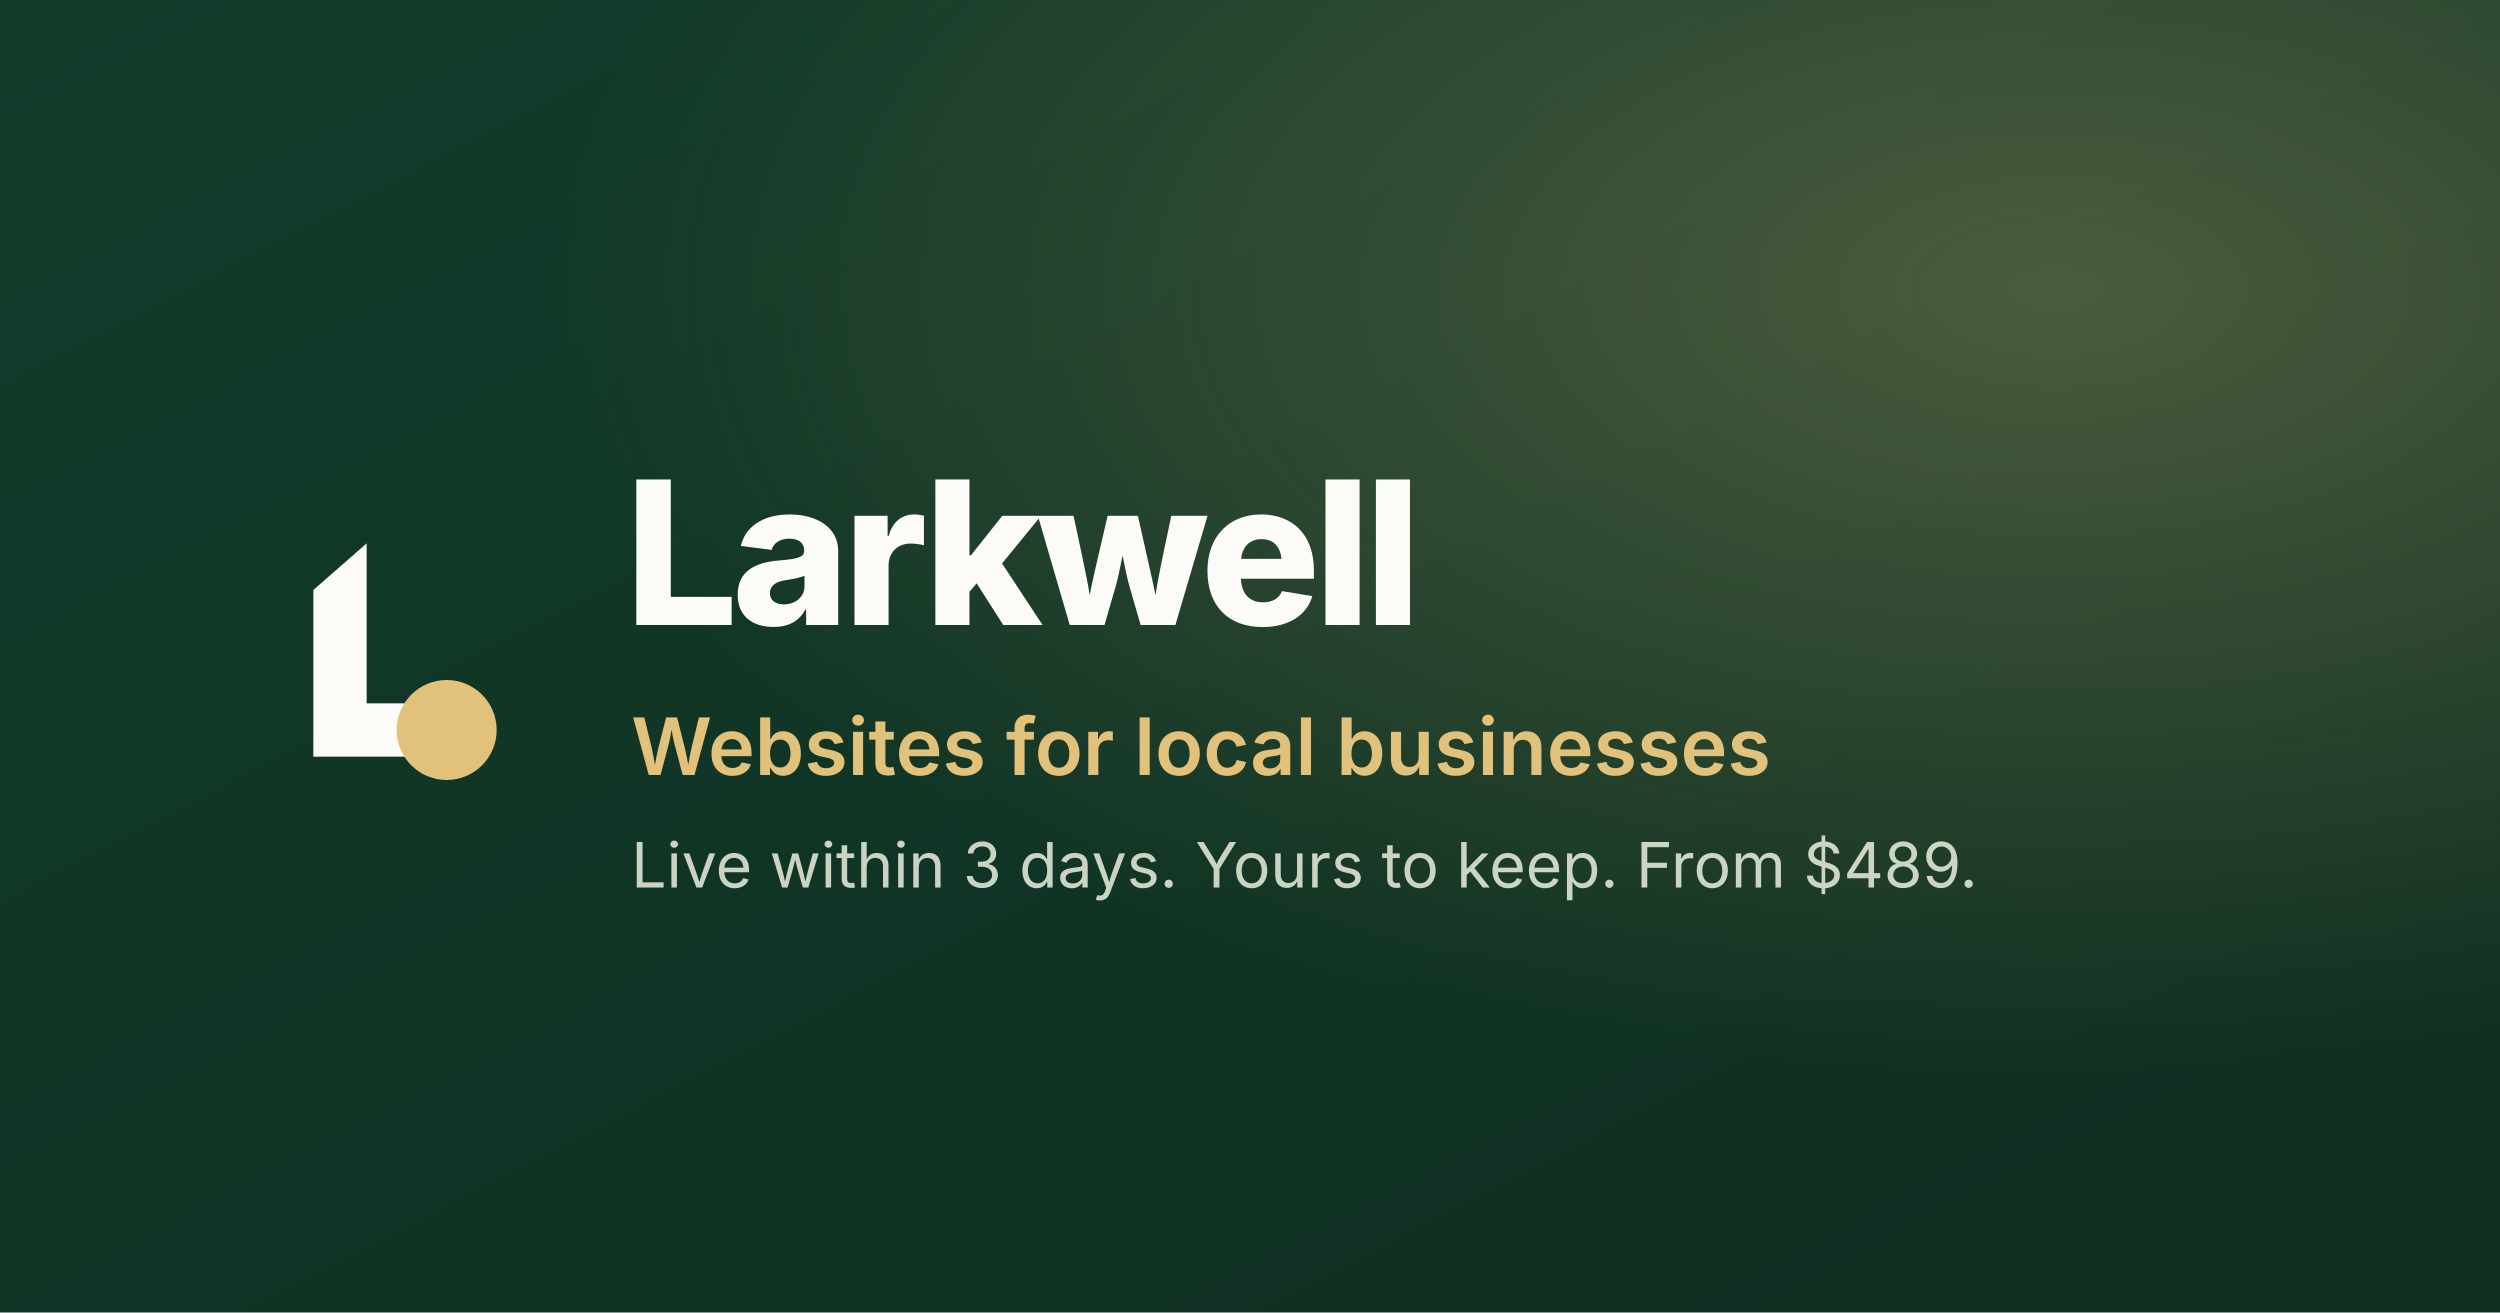
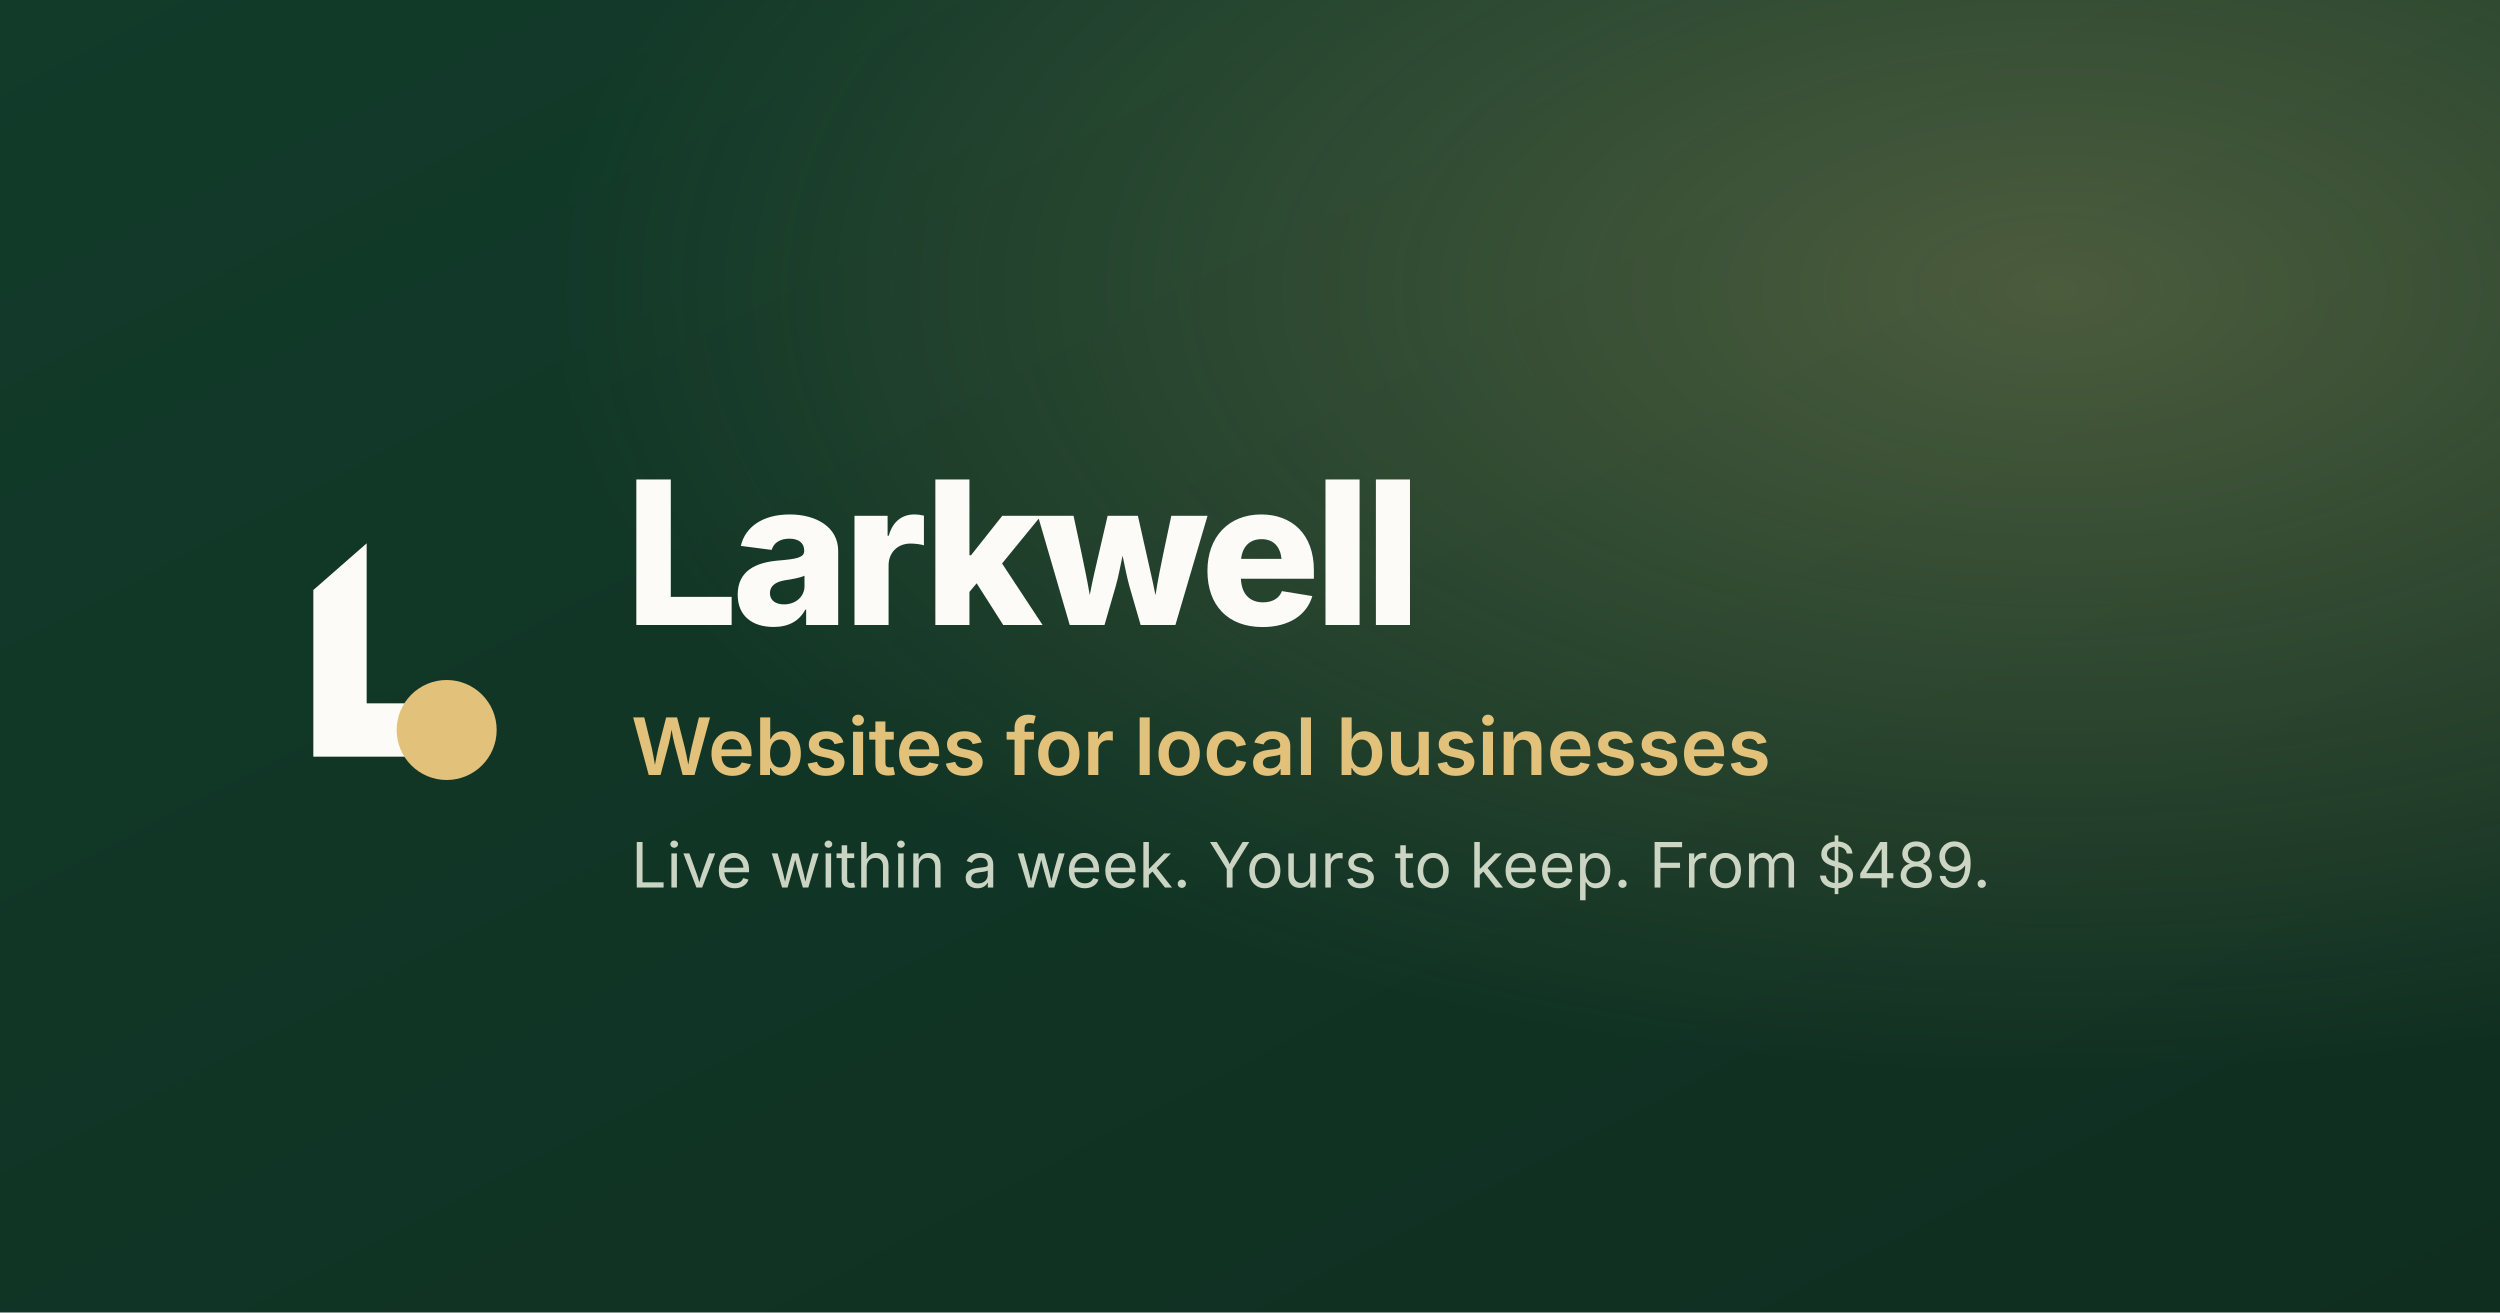
<svg xmlns="http://www.w3.org/2000/svg" viewBox="0 0 1200 630" width="1200" height="630" role="img" aria-label="Larkwell — websites for local businesses">
  <defs>
    <linearGradient id="bg" x1="0" y1="0" x2="1" y2="1">
      <stop offset="0" stop-color="#123B2A" />
      <stop offset="1" stop-color="#0F2E20" />
    </linearGradient>
    <radialGradient id="glow" cx="0.82" cy="0.22" r="0.6">
      <stop offset="0" stop-color="#E2C27A" stop-opacity="0.28" />
      <stop offset="1" stop-color="#E2C27A" stop-opacity="0" />
    </radialGradient>
  </defs>
  <rect width="1200" height="630" fill="url(#bg)" />
  <rect width="1200" height="630" fill="url(#glow)" />
  <g transform="translate(96,232) scale(1.6)">
    <path d="M34,32 L50,18 L50,66 L68,66 L68,82 L34,82 Z" fill="#FDFBF7" />
    <circle cx="74" cy="74" r="15" fill="#E2C27A" />
  </g>
  <text x="300" y="300" font-family="Archivo, Inter, system-ui, sans-serif" font-weight="800" font-size="96" letter-spacing="-3" fill="#FDFBF7">Larkwell</text>
  <text x="303" y="372" font-family="Inter, system-ui, sans-serif" font-weight="600" font-size="38" fill="#E2C27A">Websites for local businesses</text>
-   <text x="303" y="426" font-family="Inter, system-ui, sans-serif" font-weight="400" font-size="30" fill="#EBF0DE" opacity="0.85">Live within 3 days. Yours to keep. From $489.</text>
+   <text x="303" y="426" font-family="Inter, system-ui, sans-serif" font-weight="400" font-size="30" fill="#EBF0DE" opacity="0.85">Live within a week. Yours to keep. From $489.</text>
</svg>
